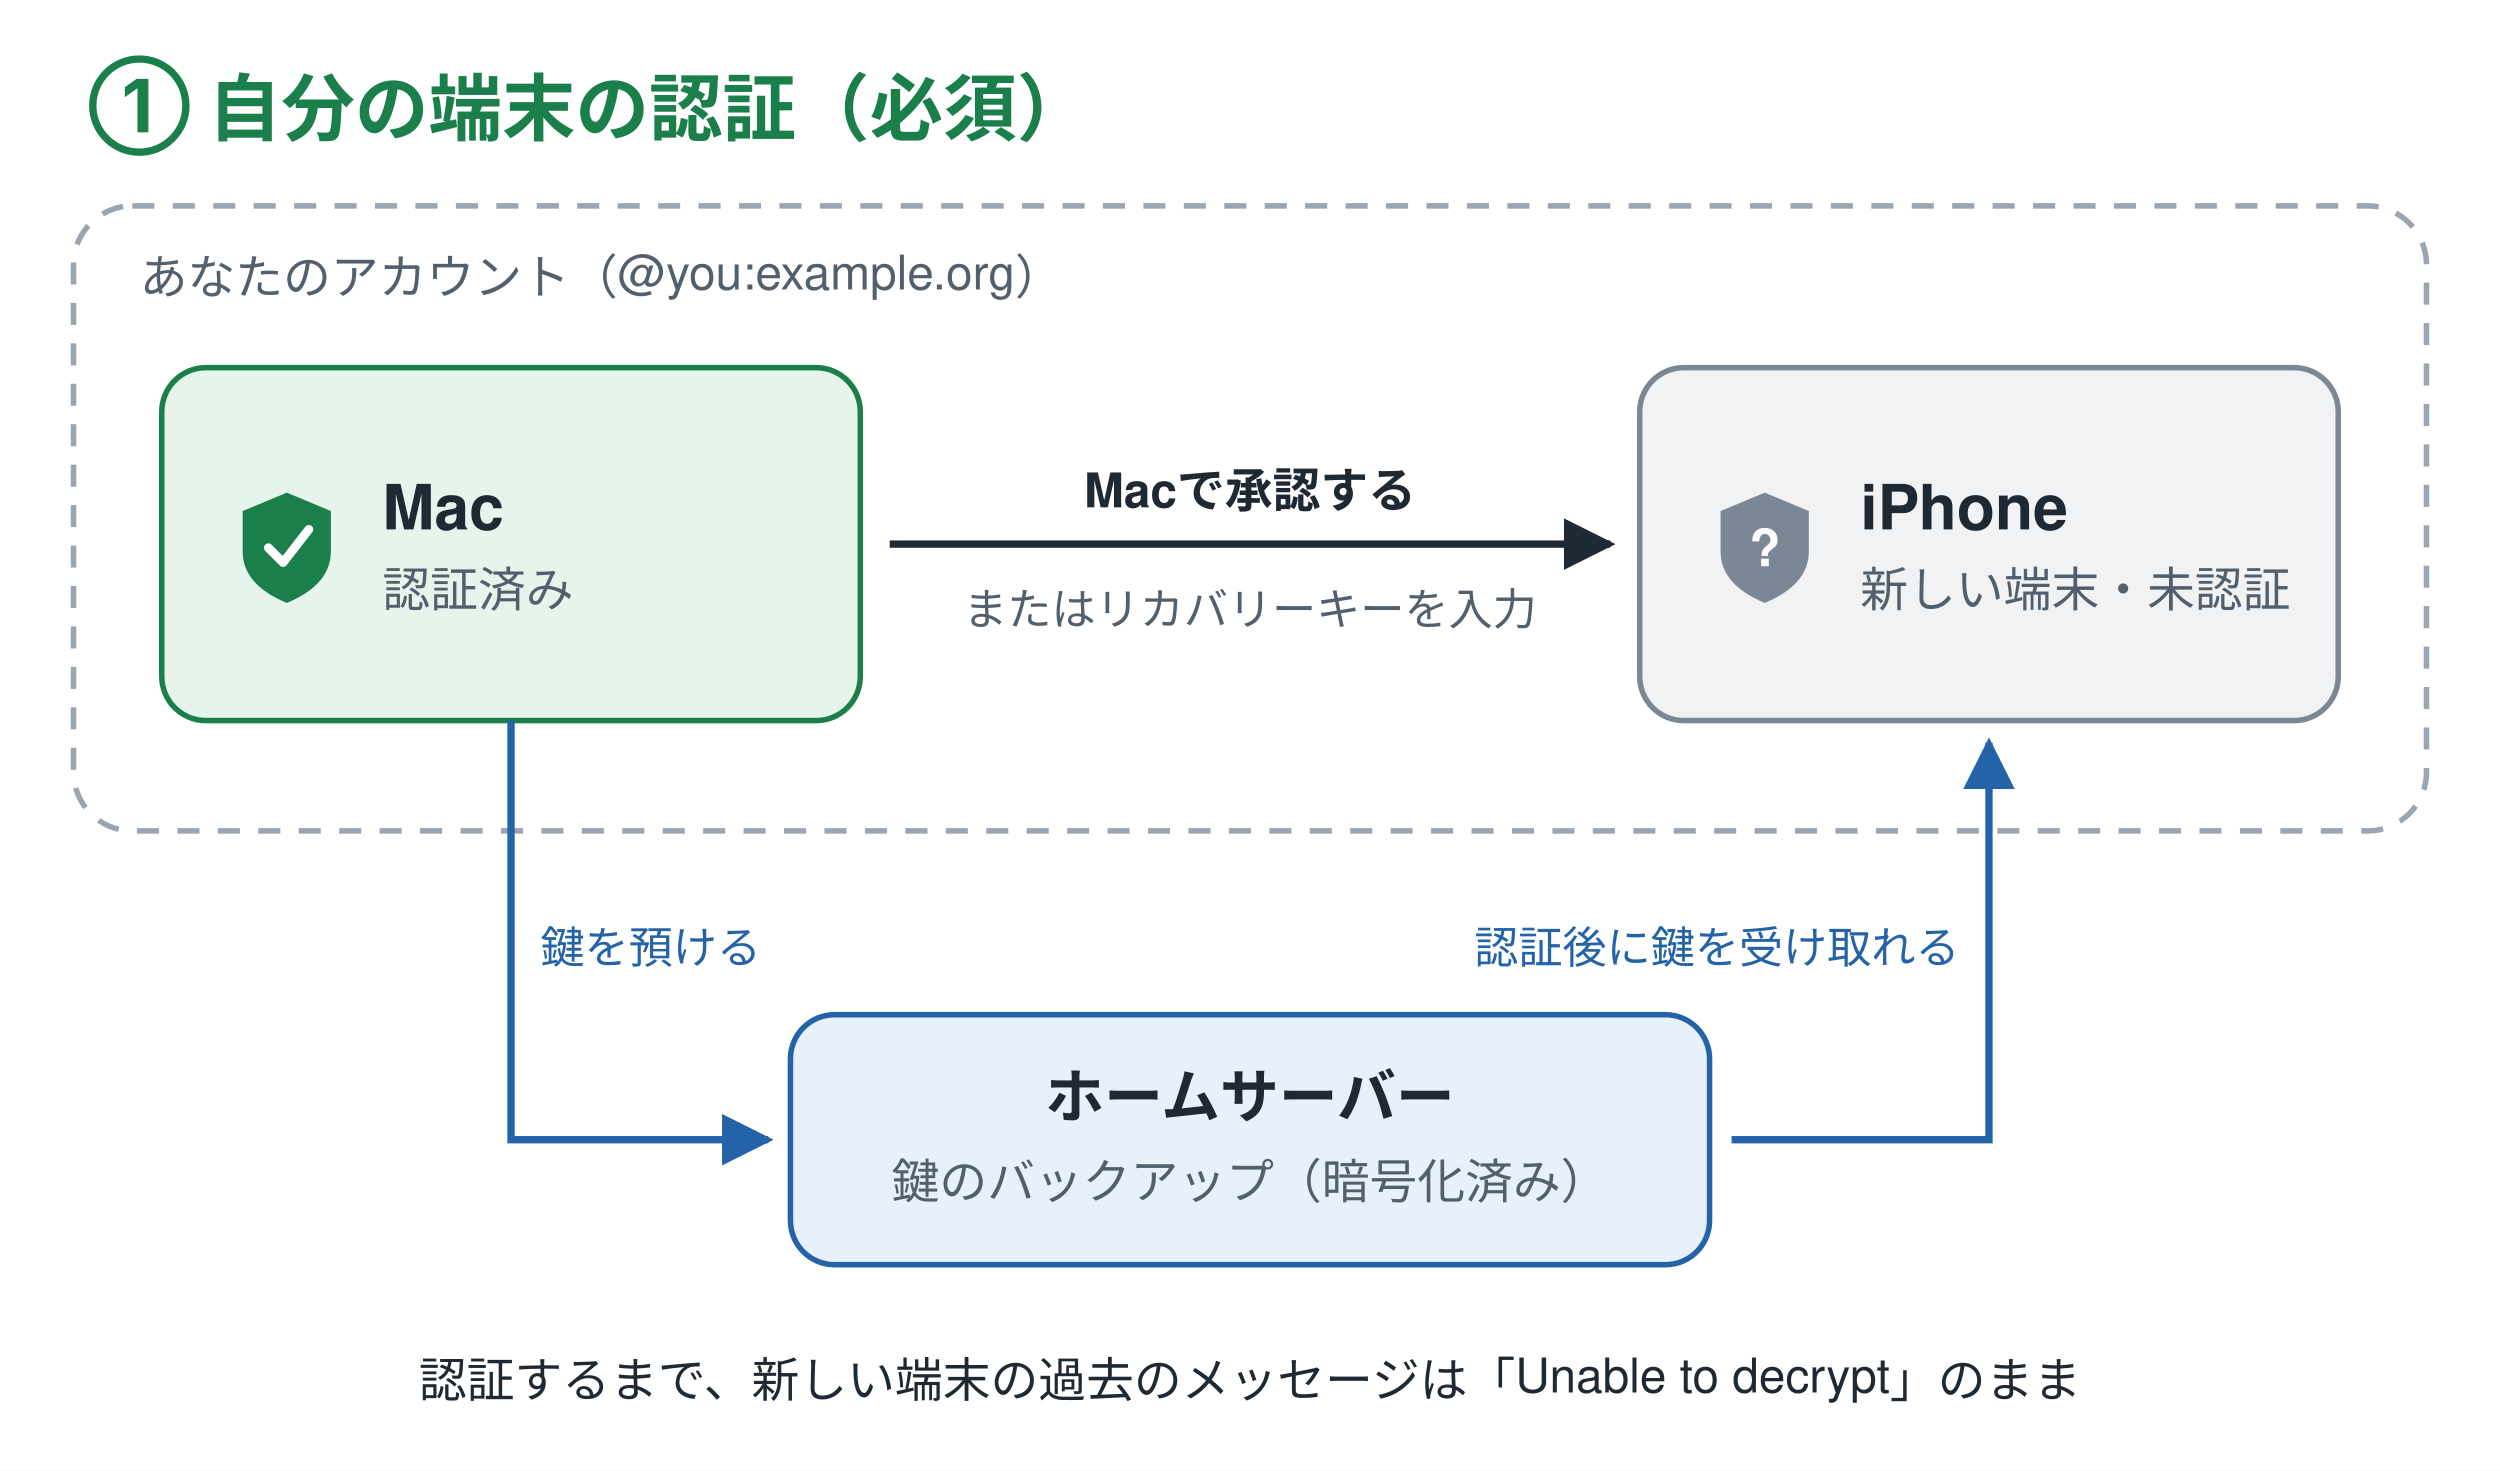
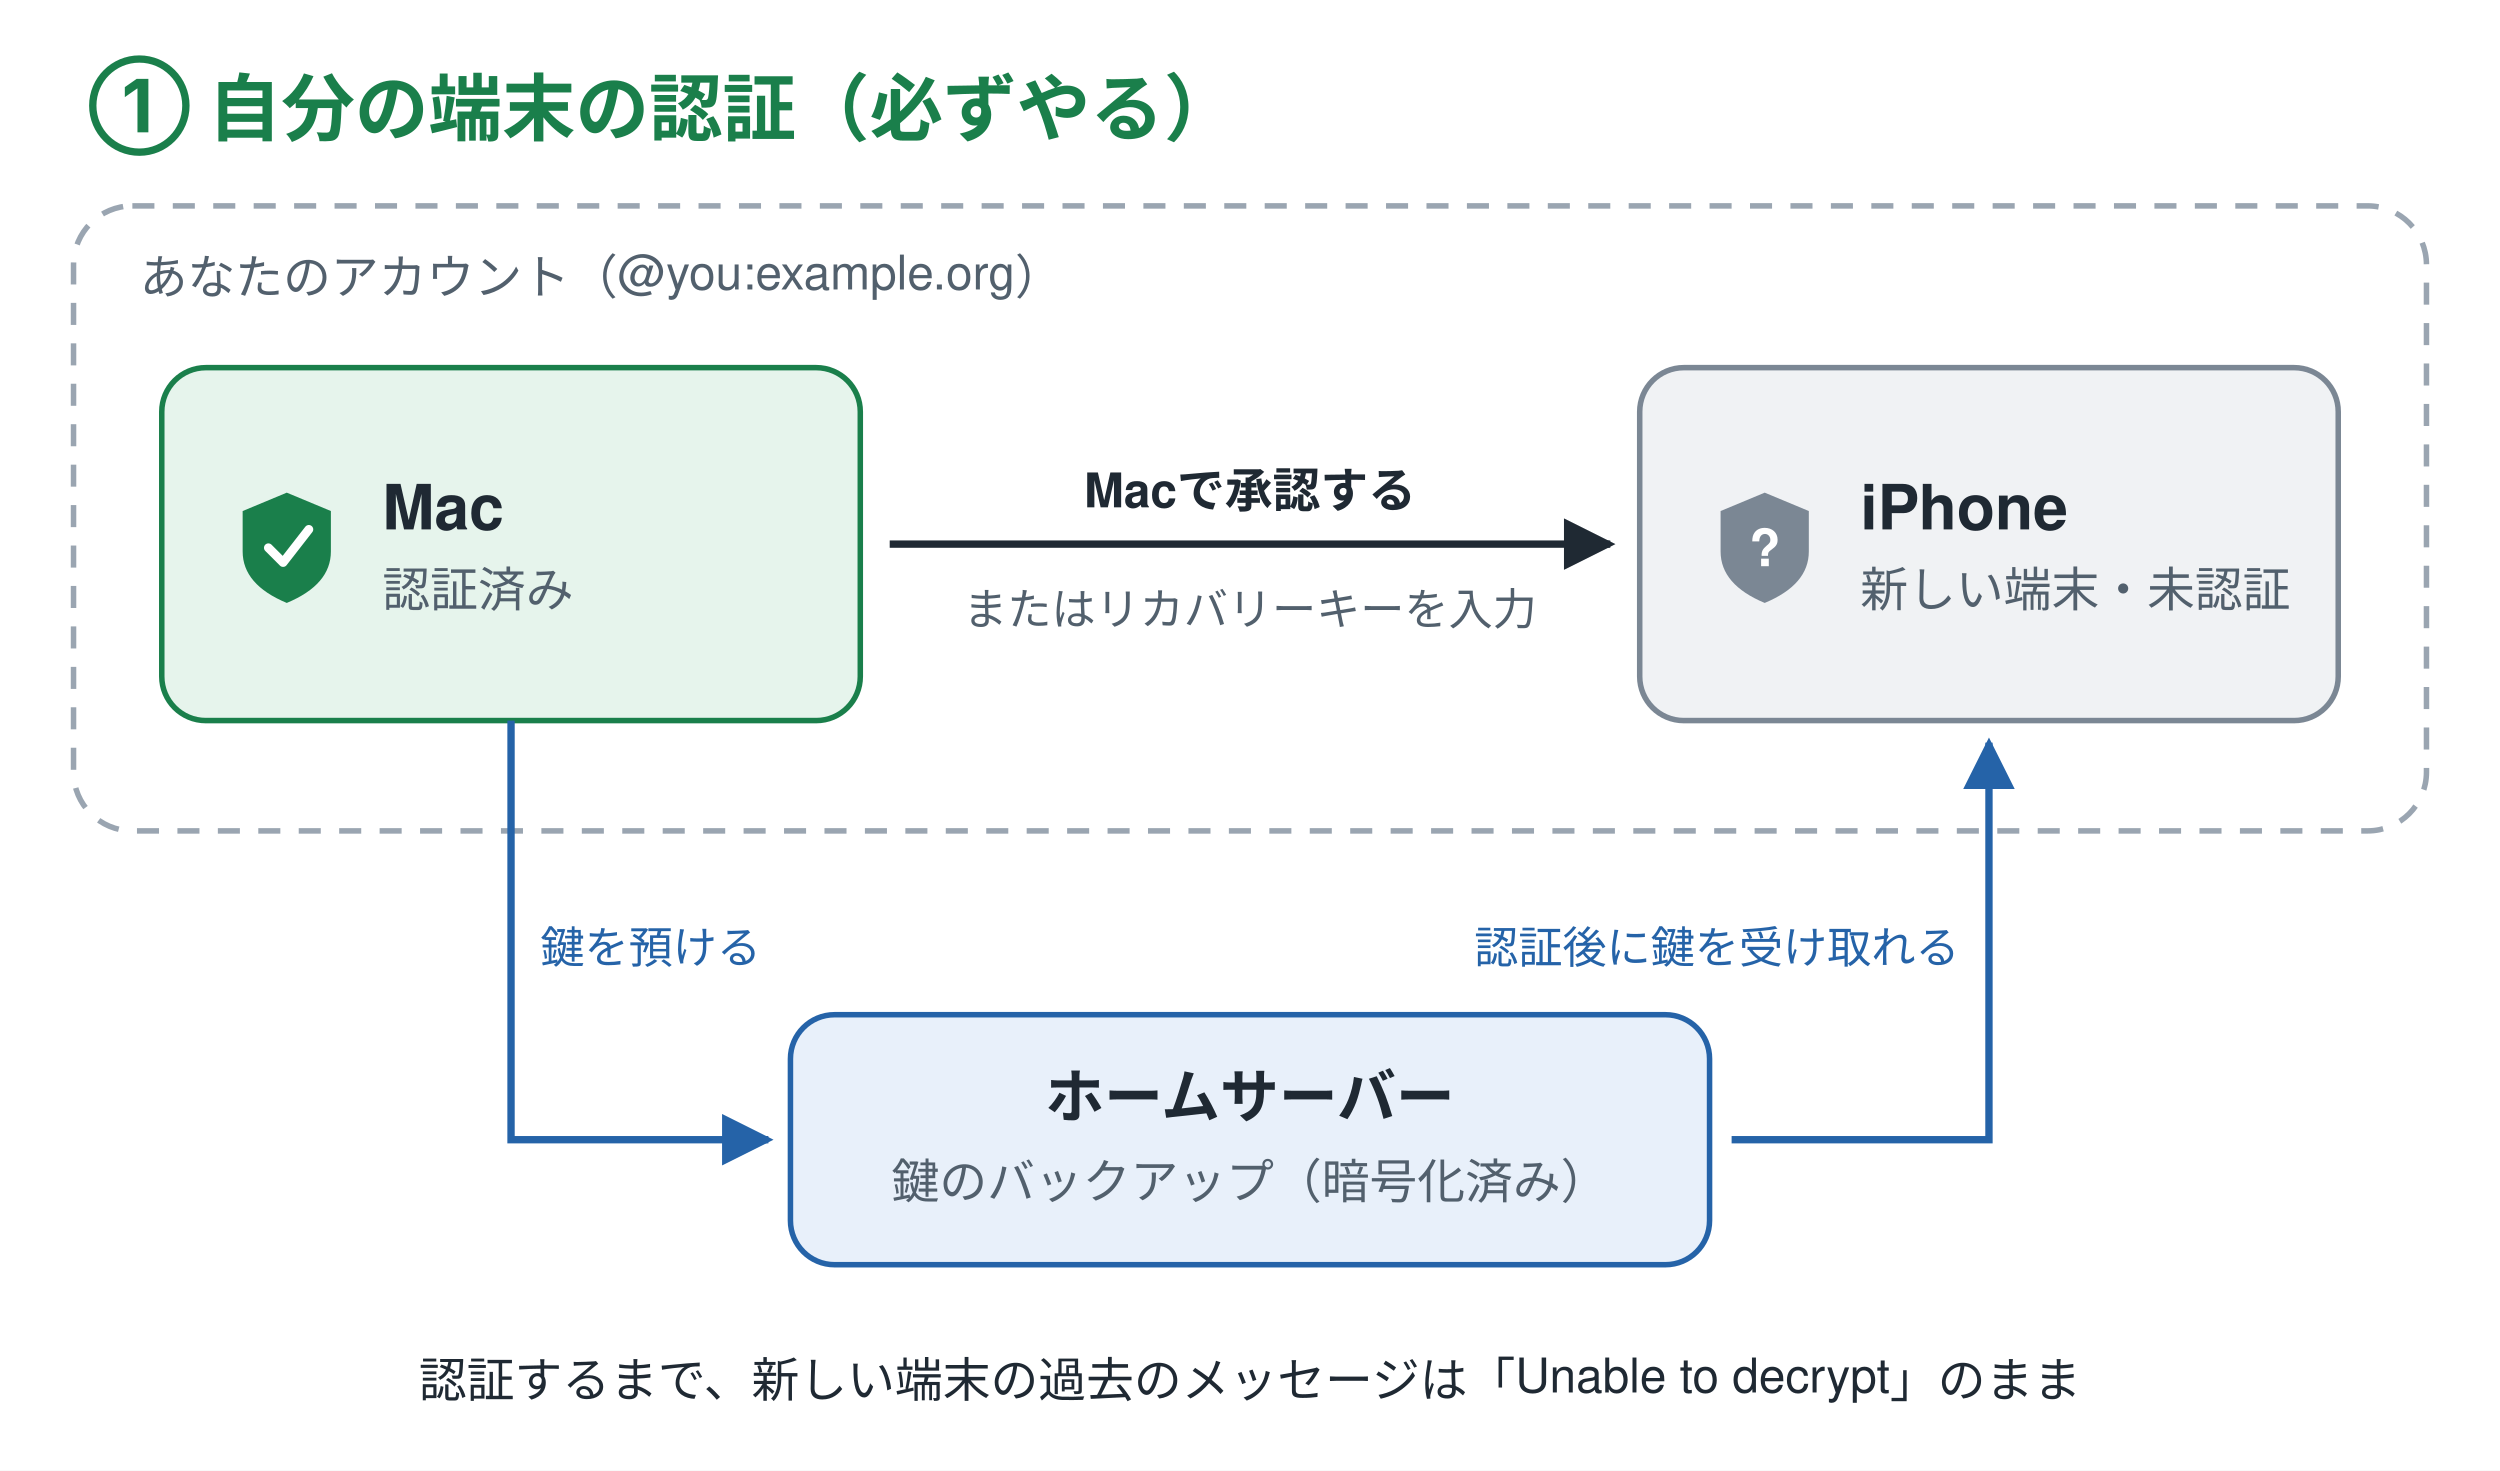
- <svg xmlns="http://www.w3.org/2000/svg" viewBox="0 0 680 400" width="680" height="400" role="img" aria-label="① 自分の端末の認証（必須）" font-family="-apple-system, 'Hiragino Sans', 'Noto Sans JP', 'Yu Gothic', 'Segoe UI', Helvetica, Arial, sans-serif">
+ <svg xmlns="http://www.w3.org/2000/svg" viewBox="0 0 680 400" width="680" height="400" role="img" aria-label="① 自分の端末の認証（必ずやる）" font-family="-apple-system, 'Hiragino Sans', 'Noto Sans JP', 'Yu Gothic', 'Segoe UI', Helvetica, Arial, sans-serif">
  <rect width="680" height="400" fill="#ffffff" />
  <defs>
    <marker id="ah" viewBox="0 0 10 10" refX="9" refY="5" markerWidth="7" markerHeight="7" orient="auto-start-reverse">
      <path d="M0 0 L10 5 L0 10 z" fill="#1f2933" />
    </marker>
    <marker id="ahb" viewBox="0 0 10 10" refX="9" refY="5" markerWidth="7" markerHeight="7" orient="auto-start-reverse">
      <path d="M0 0 L10 5 L0 10 z" fill="#2563a8" />
    </marker>
  </defs>
-   <text x="24" y="36" font-size="20" font-weight="700" fill="#1a7f4b">① 自分の端末の認証（必須）</text>
+   <text x="24" y="36" font-size="20" font-weight="700" fill="#1a7f4b">① 自分の端末の認証（必ずやる）</text>
  <rect x="20" y="56" width="640" height="170" rx="16" fill="none" stroke="#9aa5b1" stroke-width="1.5" stroke-dasharray="6 5" />
  <text x="38" y="80" font-size="13" fill="#52606d">あなたのアカウント（@you:example.org）</text>
  <rect x="44" y="100" width="190" height="96" rx="12" fill="#e6f4ec" stroke="#1a7f4b" stroke-width="1.5" />
  <path d="M78 134.0 L90.0 139.0 L90.0 150.0 Q90.0 159.0 78 164.0 Q66.0 159.0 66.0 150.0 L66.0 139.0 Z" fill="#1a7f4b" />
  <path d="M73.0 149.0 L77.0 153.0 L84.0 144.0" fill="none" stroke="#fff" stroke-width="2.4" stroke-linecap="round" stroke-linejoin="round" />
  <text x="104" y="144.0" font-size="17" font-weight="700" fill="#1f2933">Mac</text>
  <text x="104" y="165.0" font-size="13" fill="#52606d">認証済み</text>
  <rect x="446" y="100" width="190" height="96" rx="12" fill="#f0f2f4" stroke="#7b8794" stroke-width="1.5" />
  <path d="M480 134.0 L492.0 139.0 L492.0 150.0 Q492.0 159.0 480 164.0 Q468.0 159.0 468.0 150.0 L468.0 139.0 Z" fill="#7b8794" />
  <text x="480" y="154.0" font-size="14.0" font-weight="700" fill="#fff" text-anchor="middle">?</text>
  <text x="506" y="144.0" font-size="17" font-weight="700" fill="#1f2933">iPhone</text>
  <text x="506" y="165.0" font-size="13" fill="#52606d">新しい端末・未認証</text>
  <line x1="242" y1="148" x2="438" y2="148" stroke="#1f2933" stroke-width="2" marker-end="url(#ah)" />
  <text x="340" y="138" font-size="13" font-weight="700" fill="#1f2933" text-anchor="middle">Macで承認する</text>
  <text x="340" y="170" font-size="12" fill="#52606d" text-anchor="middle">またはリカバリーキーを入力</text>
  <rect x="215" y="276" width="250" height="68" rx="12" fill="#e8f0fa" stroke="#2563a8" stroke-width="1.5" />
  <text x="340" y="304" font-size="16" font-weight="700" fill="#1f2933" text-anchor="middle">ホームサーバー</text>
  <text x="340" y="326" font-size="13" fill="#52606d" text-anchor="middle">鍵のバックアップ（暗号化済み）</text>
  <path d="M139 196 L139 310 L209 310" fill="none" stroke="#2563a8" stroke-width="2" marker-end="url(#ahb)" />
  <text x="147" y="262" font-size="12" fill="#2563a8">鍵を預ける</text>
  <path d="M471 310 L541 310 L541 202" fill="none" stroke="#2563a8" stroke-width="2" marker-end="url(#ahb)" />
  <text x="533" y="262" font-size="12" fill="#2563a8" text-anchor="end">認証後に鍵を受け取れる</text>
  <text x="340" y="380" font-size="13" fill="#1f2933" text-anchor="middle">認証するまで、新しい端末の過去のメッセージは「Unable to decrypt」のまま</text>
</svg>
